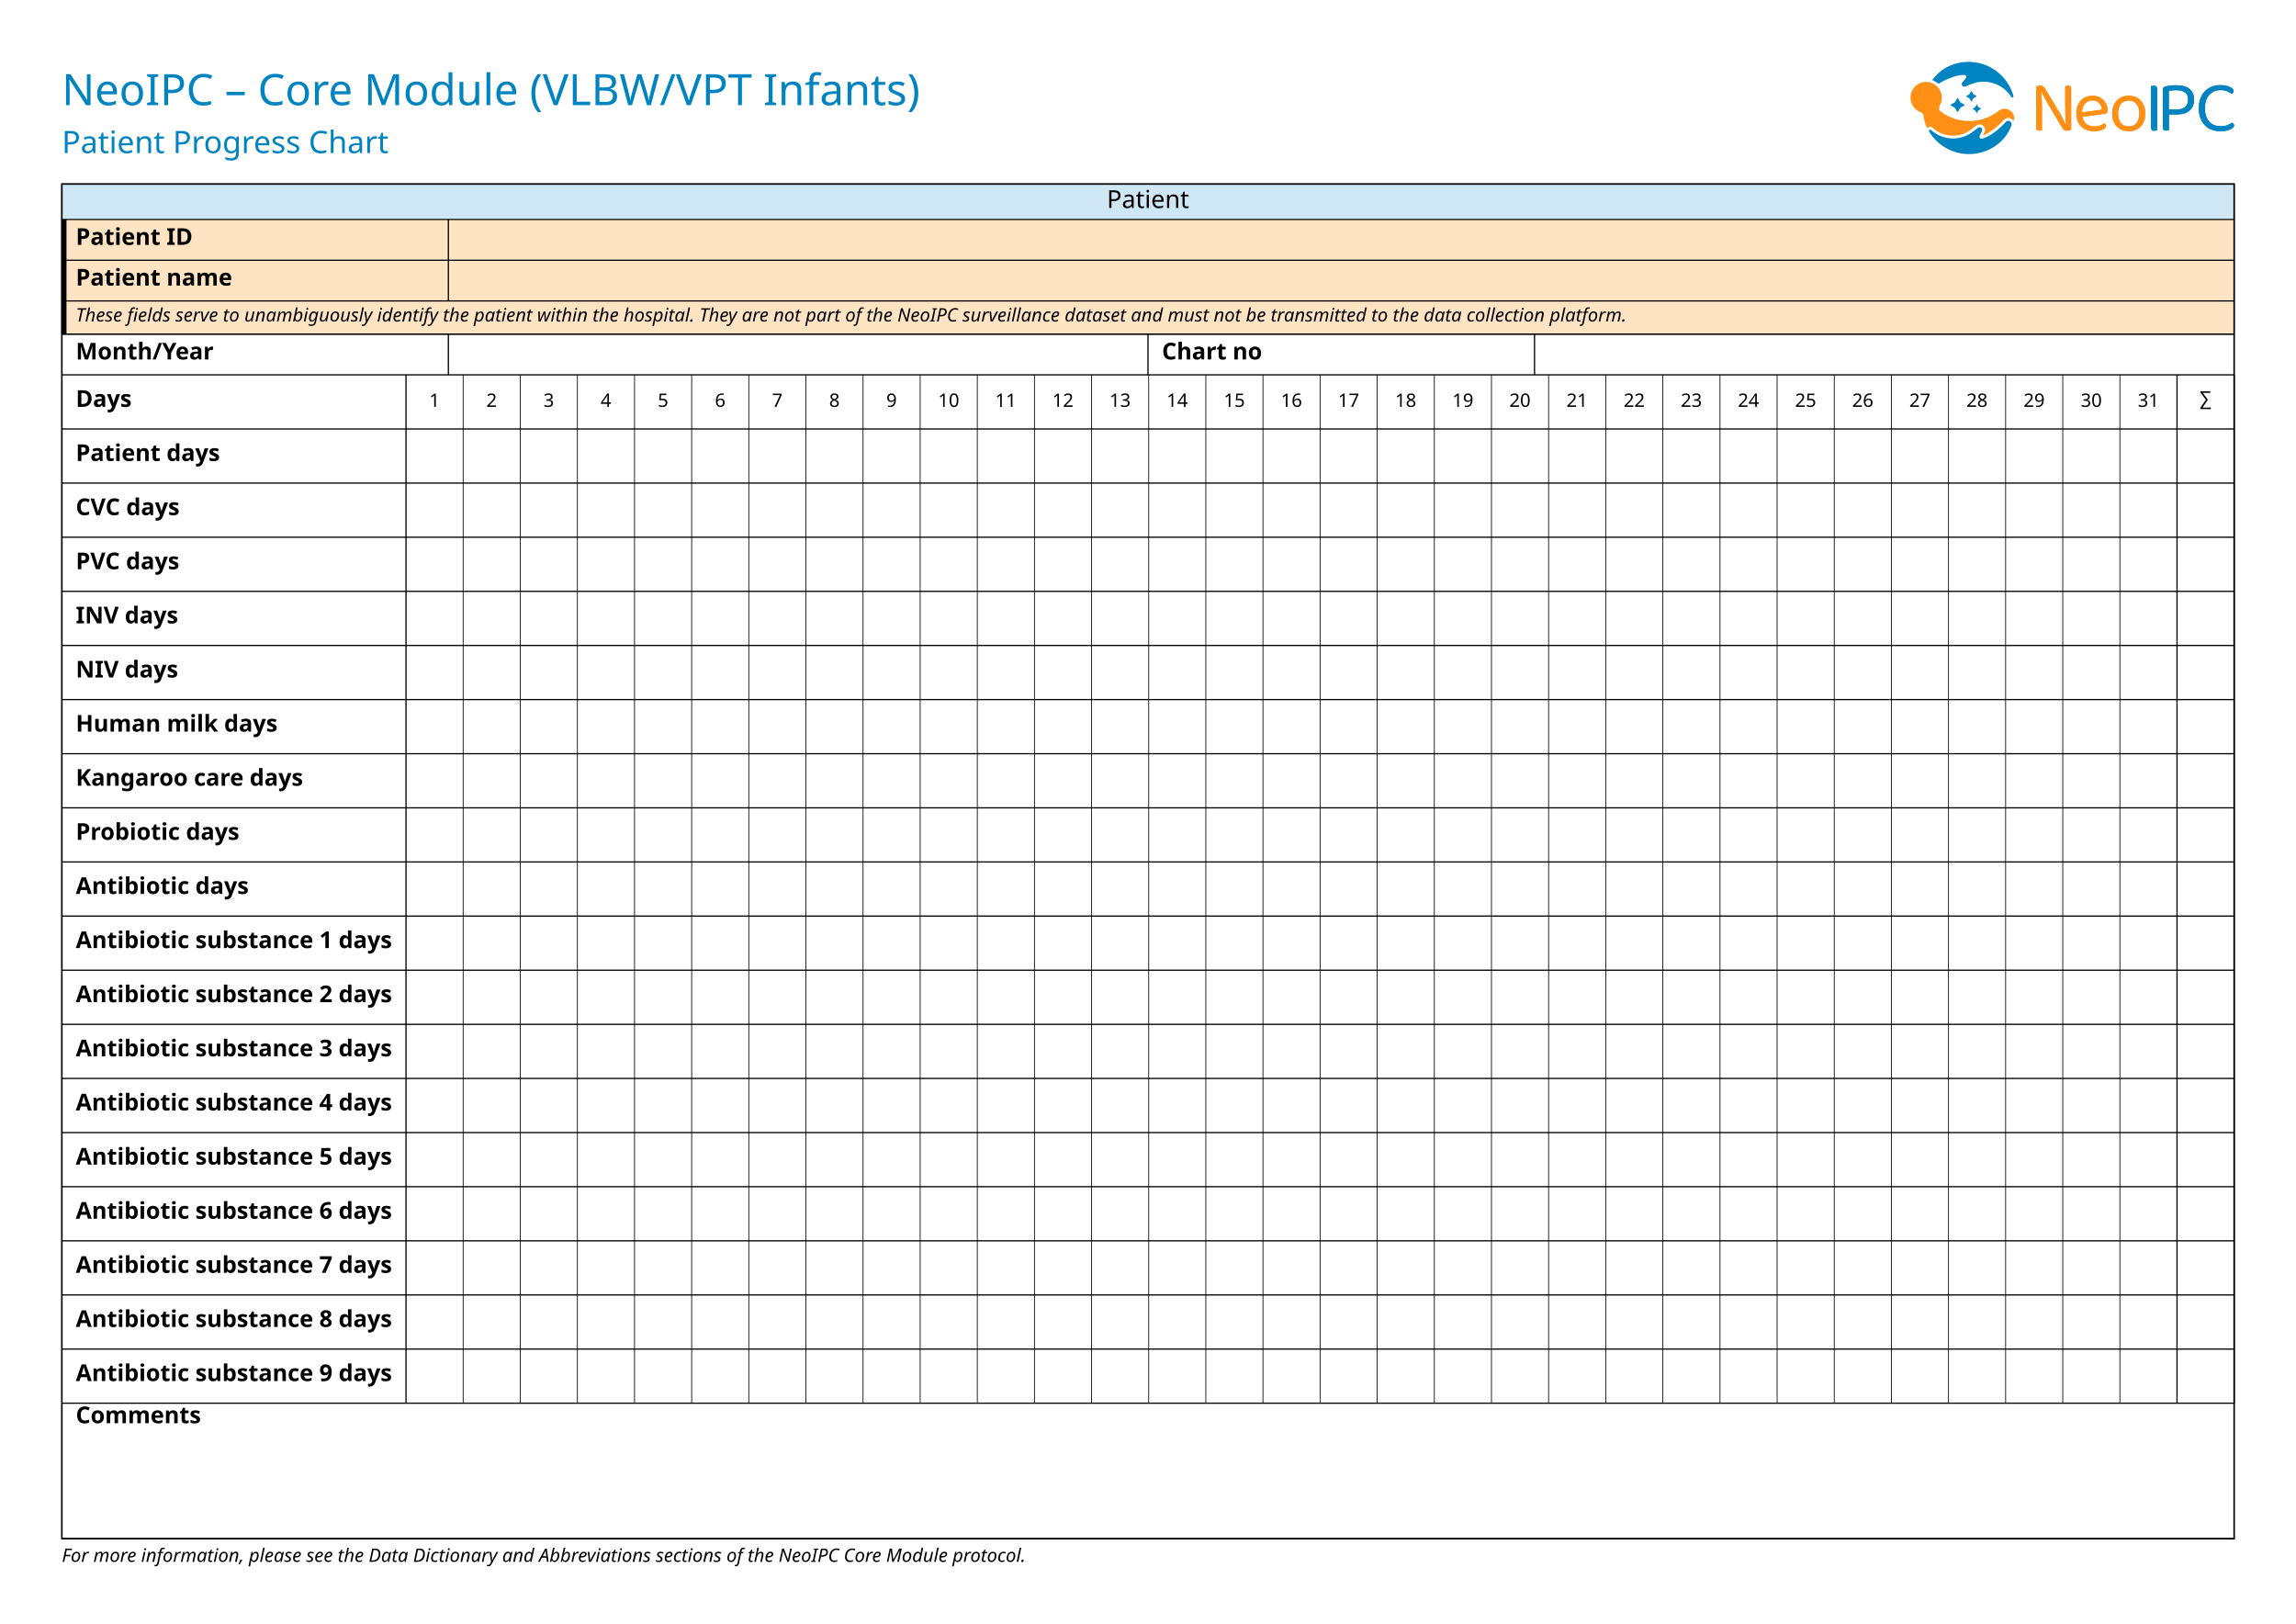
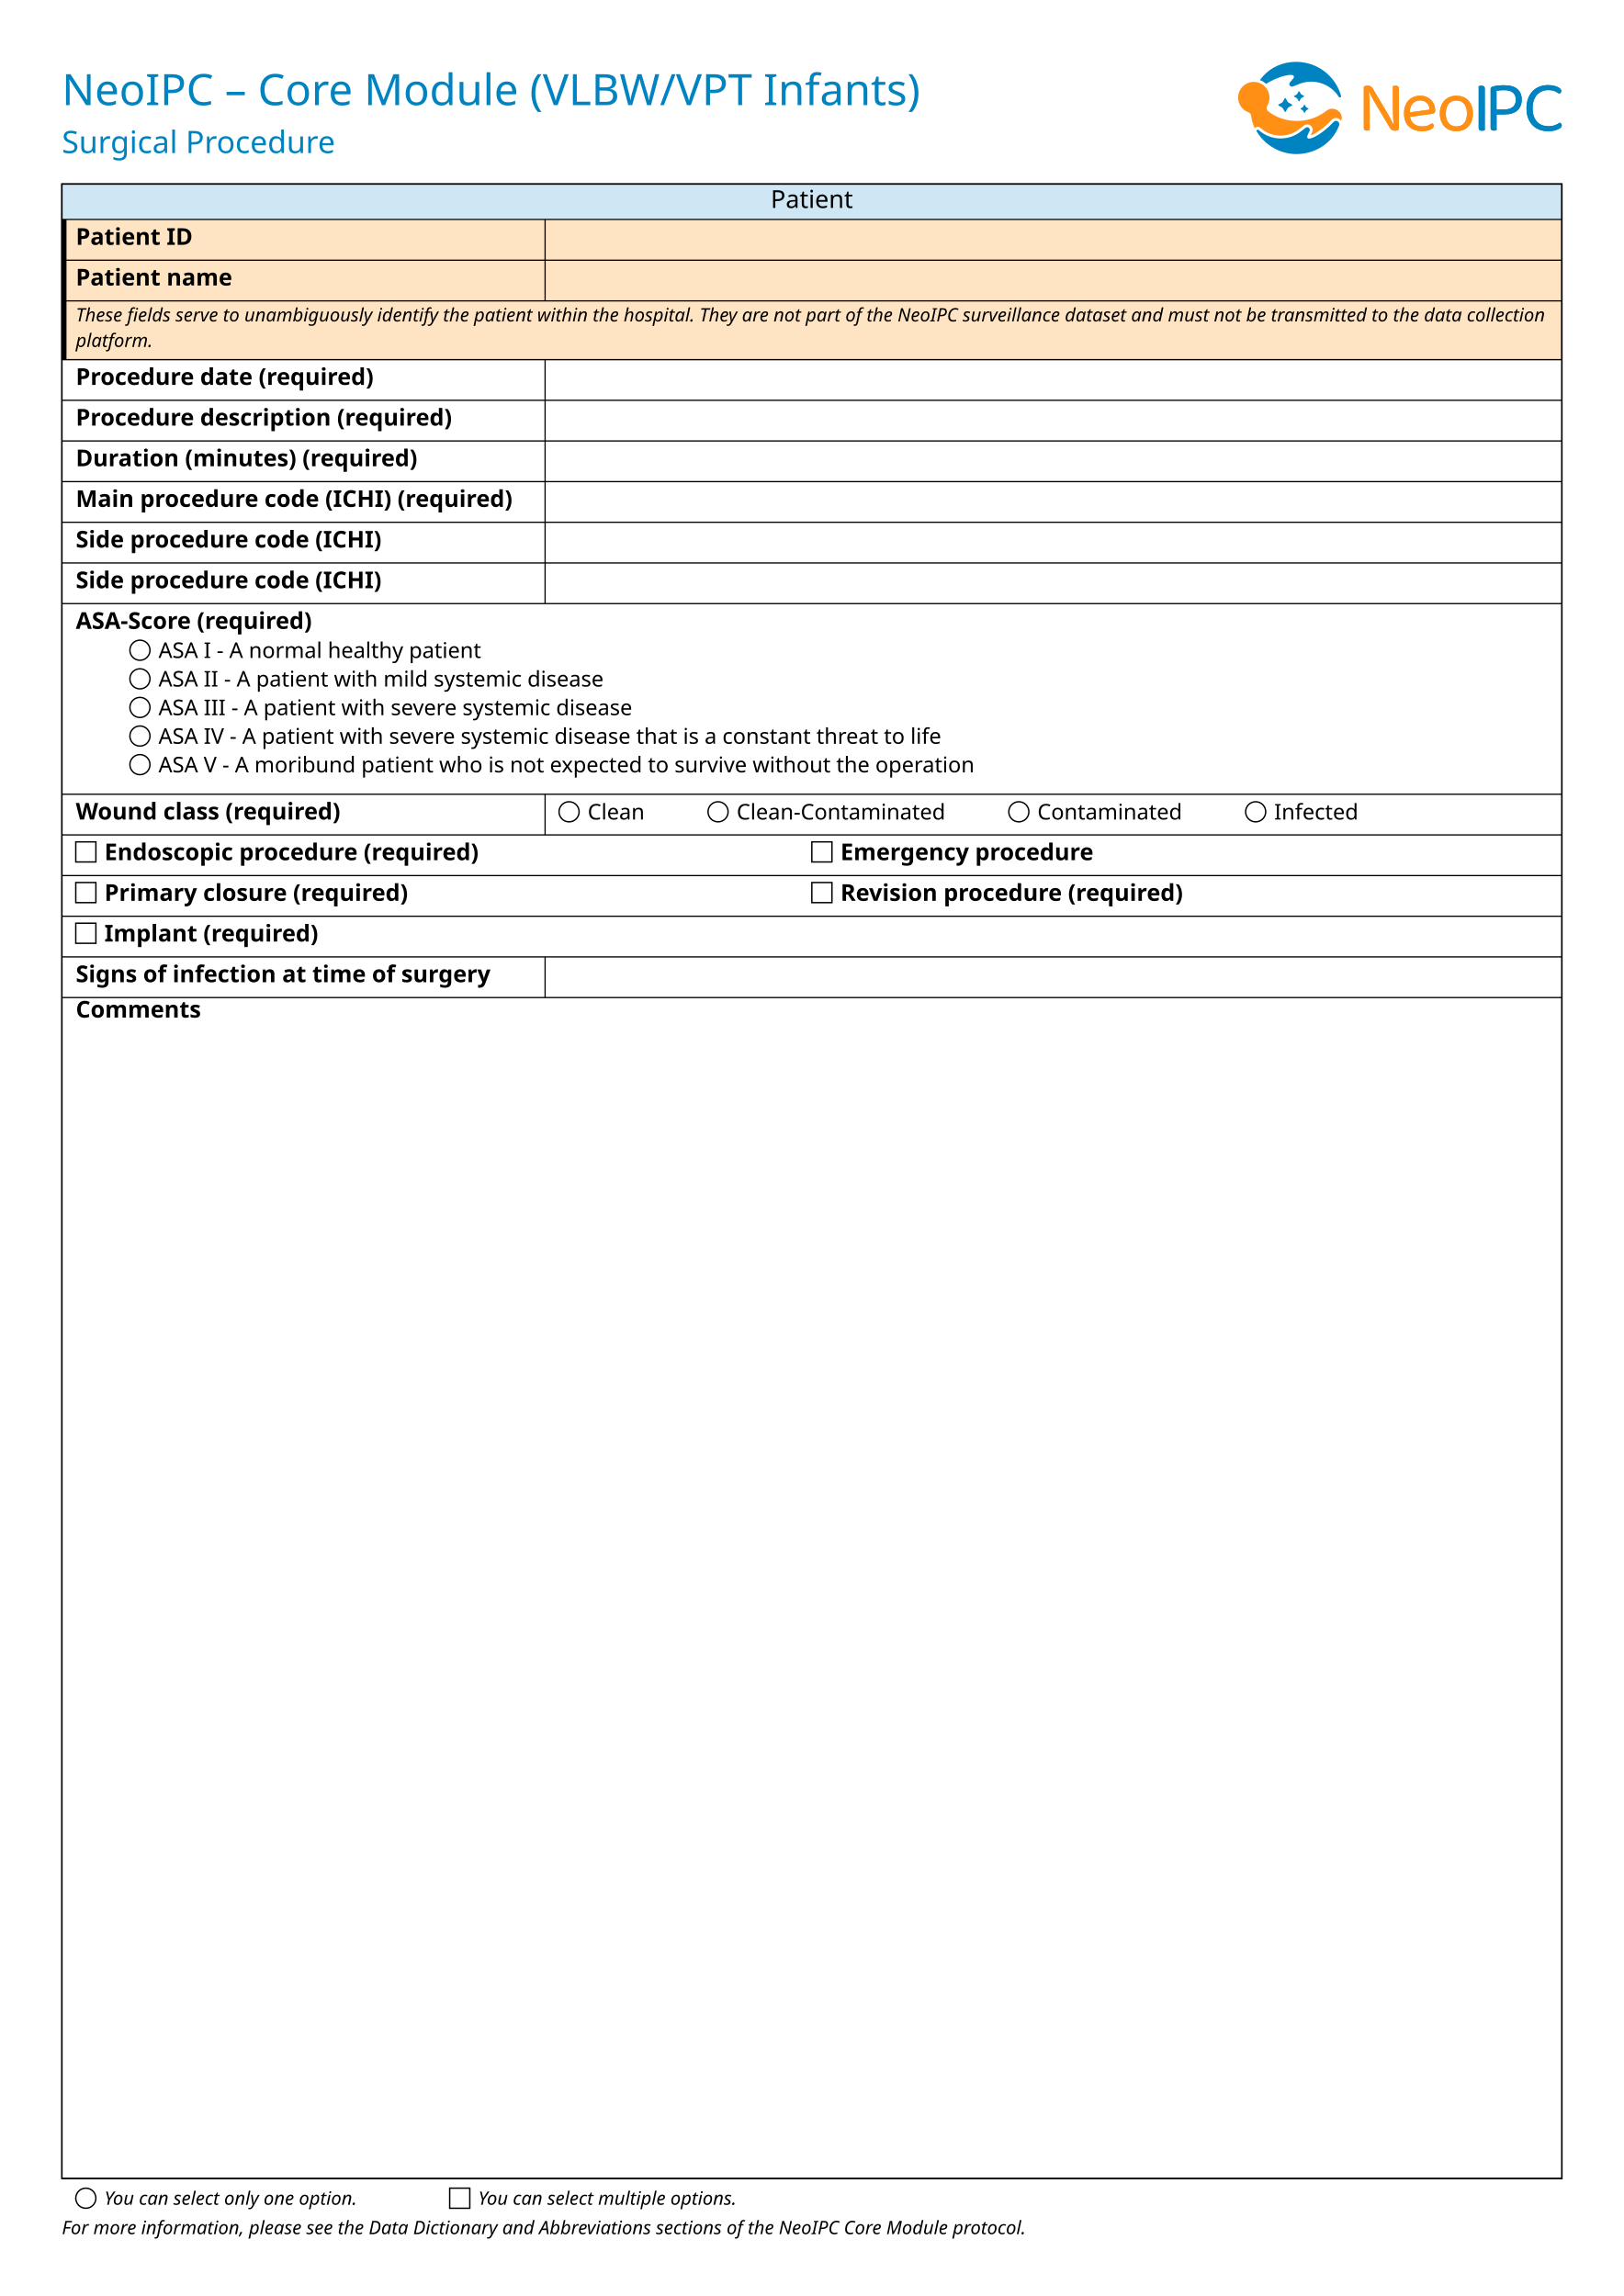
- <svg xmlns="http://www.w3.org/2000/svg" version="1.1" viewBox="0 0 29700 21000" role="img" xml:lang="en">
+ <svg xmlns="http://www.w3.org/2000/svg" version="1.1" viewBox="0 0 21000 29700" role="img" xml:lang="en">
  <style>
    text { font-family: 'Noto Sans', 'Noto Sans Math'; fill: #000; }
    .title { font-size: 560px; fill: #0083c1; }
    .subtitle { font-size: 400px; fill: #0083c1; }
    .section { font-size: 320px; text-anchor: middle; }
    .label { font-size: 300px; font-weight: bold; }
    .option { font-size: 280px; }
    .child { font-size: 280px; font-weight: bold; }
    .note { font-size: 240px; font-style: italic; }
    .day { font-size: 240px; text-anchor: middle; }
    .band { fill: #cfe7f4; stroke: #000; stroke-width: 12; }
    .notransmit { fill: #ffe4c4; stroke: #000; stroke-width: 12; }
    .notransmit-edge { fill: #000; stroke: none; }
    .frame { fill: none; stroke: #000; stroke-width: 20; }
    .mark { fill: none; stroke: #000; stroke-width: 18; }
    .rule { stroke: #000; stroke-width: 16; }
    .hair { stroke: #000; stroke-width: 10; }
    .column { stroke: #000; stroke-width: 16; }
    .brand-blue { fill: #0083c1; }
    .brand-orange { fill: #ff9015; }
  </style>
-   <symbol id="patient-progress-chart-neoipc-logo" viewBox="0 0 797.8 226.7">
+   <symbol id="surgery-neoipc-logo" viewBox="0 0 797.8 226.7">
    <g transform="translate(-224.5 -112.1)">
      <path class="brand-blue" d="M 344.031 202.027 L 348.34 209.887 C 348.926 210.953 349.809 211.832 350.875 212.414 L 358.746 216.703 C 359.891 217.328 359.891 218.969 358.75 219.598 L 350.895 223.91 C 349.824 224.496 348.945 225.375 348.363 226.445 L 344.074 234.312 C 343.449 235.457 341.809 235.461 341.18 234.316 L 336.871 226.461 C 336.285 225.391 335.402 224.516 334.332 223.93 L 326.465 219.641 C 325.32 219.016 325.316 217.375 326.461 216.746 L 334.32 212.438 C 335.387 211.852 336.266 210.973 336.848 209.898 L 341.137 202.031 C 341.762 200.887 343.402 200.883 344.031 202.027" />
      <path class="brand-blue" d="M 377.598 184.82 L 380.758 190.582 C 381.191 191.367 381.836 192.012 382.617 192.438 L 388.391 195.586 C 389.23 196.043 389.23 197.246 388.395 197.707 L 382.633 200.867 C 381.848 201.297 381.203 201.941 380.777 202.727 L 377.629 208.5 C 377.172 209.34 375.969 209.34 375.508 208.504 L 372.348 202.738 C 371.918 201.957 371.27 201.312 370.488 200.883 L 364.715 197.738 C 363.875 197.281 363.875 196.074 364.711 195.617 L 370.477 192.453 C 371.258 192.023 371.902 191.379 372.332 190.594 L 375.477 184.82 C 375.934 183.984 377.137 183.98 377.598 184.82" />
      <path class="brand-blue" d="M 390.844 217.938 L 393.387 222.578 C 393.734 223.207 394.254 223.727 394.887 224.07 L 399.531 226.602 C 400.207 226.969 400.207 227.941 399.535 228.309 L 394.895 230.855 C 394.266 231.199 393.746 231.719 393.402 232.352 L 390.867 236.996 C 390.5 237.676 389.531 237.676 389.16 237 L 386.617 232.359 C 386.27 231.73 385.75 231.211 385.117 230.867 L 380.473 228.336 C 379.797 227.965 379.797 226.996 380.469 226.629 L 385.109 224.082 C 385.742 223.734 386.258 223.215 386.602 222.586 L 389.137 217.938 C 389.504 217.266 390.473 217.262 390.844 217.938" />
      <path class="brand-orange" d="M 275.199 271.805 C 277.625 271.805 279.984 272.734 281.848 274.422 C 295.414 286.754 312.992 293.531 331.336 293.508 C 348.145 293.484 364.57 287.641 377.574 277.062 C 377.785 276.887 382.816 272.789 388.23 268.922 L 388.688 268.641 C 390.988 266.895 393.824 265.934 396.715 265.93 C 400.762 265.922 404.539 267.723 407.082 270.863 C 410.457 275.027 411.004 280.773 408.504 285.465 C 408.008 286.434 406.273 290.082 404.949 293.027 C 405.047 292.996 405.148 292.965 405.242 292.934 C 416.105 289.43 432.758 278.145 446.496 265.043 C 452.957 258.293 456.723 254.488 457.688 253.742 C 460.828 251.305 464.102 250.066 467.422 250.059 C 469.473 250.059 471.512 250.523 473.488 251.453 C 476.355 252.797 478.418 255.039 479.957 257.578 C 480.02 257.34 481.234 254.586 481.652 250.594 C 481.703 250.102 481.715 249.738 481.711 249.656 C 481.387 233.254 463.645 222.719 448.602 229.402 C 447.34 229.961 445.359 231.312 444.992 231.605 C 425.184 247.484 400.637 256.625 374.703 257.328 C 347.145 258.078 321.109 249.719 301 233.812 C 296.336 230.125 295.812 224.82 299.441 218.039 C 301.934 213.34 303.391 208.398 303.832 203.223 C 305.398 184.906 293.113 167.297 275.332 162.645 C 271.961 161.762 268.574 161.332 265.227 161.336 C 257.824 161.344 250.602 163.492 244.234 167.676 C 235.105 173.668 228.926 183.289 227.273 194.074 C 224.492 212.137 234.555 229.371 251.738 235.996 C 258.211 238.48 258.805 243.27 259.195 246.438 L 259.312 247.309 C 260.676 257.234 263.559 266.645 267.648 275.41 C 269.539 273.188 272.262 271.809 275.199 271.805" />
      <path class="brand-blue" d="M 357.406 172.879 C 357.961 173.031 358.535 173.109 359.105 173.109 C 359.984 173.109 360.844 172.93 361.652 172.574 L 362.605 172.285 C 368.215 170.219 374.145 167.613 374.203 167.586 C 384.453 163.086 395.293 160.805 406.434 160.805 C 413.605 160.805 420.785 161.777 427.766 163.695 C 447.121 169.008 463.684 181.273 474.402 198.227 C 474.836 198.914 475.41 199.359 476.105 199.551 C 476.348 199.617 476.602 199.652 476.859 199.652 C 477.844 199.652 478.82 199.168 479.414 198.395 C 479.801 197.883 480.191 197.02 479.852 195.797 C 469.23 157.324 438.758 126.867 400.328 116.316 C 390.098 113.504 379.578 112.082 369.074 112.082 C 337.605 112.082 308.176 124.816 288.324 147.02 C 286.535 149.02 281.055 155.824 280.766 156.215 C 280.594 156.469 280.418 156.719 280.246 156.977 C 286.055 158.992 291.176 162.027 295.625 166.047 C 299.352 163.883 303.812 161.223 303.812 161.219 C 321.926 151.496 341.703 144.879 354.25 144.34 C 354.664 144.32 355.094 144.312 355.52 144.312 C 356.867 144.312 358.379 144.395 360.016 144.555 C 360.281 144.582 360.535 144.625 360.773 144.691 C 362.051 145.043 363.098 145.945 363.652 147.164 C 364.207 148.398 364.191 149.801 363.598 151.02 C 362.559 153.156 354.531 162.219 354.457 162.297 C 352.68 164.168 352.199 166.906 353.23 169.27 C 354.008 171.047 355.531 172.363 357.406 172.879" />
      <path class="brand-blue" d="M 370.246 338.789 C 413.168 338.73 452.344 315.414 470.199 279.383 C 471.391 276.984 474.859 268.969 475.039 268.512 C 476.516 264.258 474.59 259.605 470.551 257.707 C 469.492 257.211 468.477 256.969 467.441 256.969 L 467.43 256.969 C 465.652 256.973 463.852 257.699 461.926 259.199 C 461.156 259.797 455.117 266.031 451.488 269.82 C 436.613 284.016 419.309 295.652 407.363 299.512 C 405.809 300.016 403.918 300.461 401.746 300.84 C 401.484 300.887 401.227 300.906 400.977 300.906 C 399.652 300.906 398.402 300.316 397.547 299.289 C 396.68 298.25 396.328 296.891 396.574 295.559 C 396.988 293.32 402.148 282.699 402.387 282.254 C 403.598 279.98 403.336 277.215 401.711 275.211 C 400.492 273.703 398.676 272.84 396.734 272.84 C 395.246 272.844 393.859 273.336 392.711 274.266 L 391.871 274.797 C 387.016 278.281 381.992 282.375 381.941 282.414 C 367.703 294 349.734 300.395 331.344 300.418 C 311.207 300.418 292.016 293 277.199 279.539 C 276.602 278.992 275.934 278.715 275.215 278.715 C 274.129 278.719 273.066 279.359 272.504 280.348 C 272.195 280.891 271.801 282 272.594 283.332 C 293.043 317.539 330.461 338.789 370.246 338.789" />
    </g>
    <g transform="translate(200.2 -334.8)">
      <path class="brand-orange" d="M 118.812 503.867 C 113.562 503.867 110.941 501.723 110.941 497.43 L 110.941 396.43 C 113.09 394.281 116.312 393.207 120.598 393.207 C 123.461 393.207 125.898 393.773 127.93 394.906 C 129.949 396.043 131.797 398.094 133.473 401.078 L 167.617 458.281 C 169.039 460.781 170.531 463.438 172.082 466.238 C 173.633 469.039 175.121 471.84 176.555 474.641 C 177.98 477.441 179.328 480.059 180.578 482.504 C 181.828 484.945 182.871 487.008 183.707 488.672 L 184.418 488.488 C 183.465 478.836 182.898 469.125 182.723 459.348 C 182.543 449.582 182.457 440.043 182.457 430.746 L 182.457 394.641 C 183.168 394.398 184.121 394.129 185.312 393.832 C 186.5 393.539 187.816 393.387 189.25 393.387 C 194.484 393.387 197.113 395.535 197.113 399.824 L 197.113 501.008 C 196.035 501.961 194.668 502.703 193.004 503.242 C 191.328 503.781 189.48 504.043 187.461 504.043 C 184.602 504.043 182.156 503.48 180.125 502.348 C 178.098 501.211 176.258 499.16 174.586 496.18 L 140.621 438.977 C 139.188 436.59 137.668 433.969 136.062 431.105 C 134.453 428.246 132.902 425.445 131.414 422.703 C 129.922 419.969 128.555 417.34 127.301 414.84 C 126.051 412.336 125.004 410.258 124.176 408.582 L 123.461 408.758 C 124.051 414.484 124.531 421.008 124.887 428.34 C 125.242 435.664 125.426 442.613 125.426 449.164 L 125.426 502.617 C 124.828 502.855 123.906 503.117 122.652 503.414 C 121.402 503.715 120.125 503.867 118.812 503.867" />
      <path class="brand-orange" d="M 249.367 429.68 C 242.094 429.68 236.07 432.211 231.305 437.273 C 226.543 442.344 224.039 449.582 223.797 458.992 L 272.965 452.199 C 272.359 445.652 270.07 440.254 266.074 436.023 C 262.082 431.797 256.516 429.68 249.367 429.68 M 224.691 470.078 C 227.906 485.695 238.156 493.492 255.441 493.492 C 260.445 493.492 264.977 492.664 269.027 490.992 C 273.082 489.324 276.297 487.539 278.68 485.629 C 281.539 487.305 282.973 489.566 282.973 492.426 C 282.973 494.098 282.223 495.703 280.738 497.254 C 279.25 498.805 277.219 500.172 274.66 501.363 C 272.098 502.559 269.117 503.512 265.719 504.223 C 262.32 504.938 258.656 505.293 254.727 505.293 C 240.898 505.293 229.965 501.539 221.922 494.031 C 213.875 486.527 209.855 475.562 209.855 461.137 C 209.855 454.344 210.836 448.301 212.809 442.996 C 214.77 437.695 217.512 433.191 221.027 429.496 C 224.539 425.809 228.746 422.973 233.633 421.008 C 238.516 419.043 243.824 418.055 249.543 418.055 C 254.902 418.055 259.848 418.949 264.379 420.738 C 268.906 422.527 272.812 425.059 276.09 428.34 C 279.363 431.613 281.926 435.492 283.773 439.957 C 285.621 444.422 286.547 449.34 286.547 454.699 C 286.547 457.328 285.949 459.203 284.762 460.34 C 283.57 461.473 281.895 462.156 279.75 462.391 Z M 224.691 470.078" />
      <path class="brand-orange" d="M 338.645 429.852 C 330.535 429.852 324.164 432.66 319.516 438.254 C 314.867 443.863 312.539 451.668 312.539 461.676 C 312.539 471.809 314.836 479.645 319.426 485.188 C 324.012 490.73 330.418 493.492 338.645 493.492 C 346.863 493.492 353.238 490.699 357.77 485.094 C 362.301 479.492 364.562 471.688 364.562 461.676 C 364.562 451.668 362.266 443.863 357.68 438.254 C 353.09 432.66 346.75 429.852 338.645 429.852 M 379.219 461.676 C 379.219 468.355 378.266 474.371 376.363 479.73 C 374.457 485.094 371.742 489.684 368.23 493.492 C 364.707 497.312 360.453 500.23 355.449 502.258 C 350.445 504.281 344.836 505.293 338.645 505.293 C 332.441 505.293 326.848 504.281 321.836 502.258 C 316.828 500.23 312.539 497.312 308.965 493.492 C 305.387 489.684 302.645 485.094 300.738 479.73 C 298.832 474.371 297.879 468.355 297.879 461.676 C 297.879 455.008 298.863 448.984 300.836 443.625 C 302.797 438.254 305.57 433.672 309.148 429.852 C 312.719 426.043 317.012 423.125 322.016 421.094 C 327.02 419.074 332.562 418.055 338.645 418.055 C 344.719 418.055 350.262 419.074 355.266 421.094 C 360.27 423.125 364.535 426.043 368.047 429.852 C 371.559 433.672 374.305 438.254 376.273 443.625 C 378.238 448.984 379.219 455.008 379.219 461.676" />
      <path class="brand-blue" d="M 454.531 452.023 C 464.062 452.023 471.453 450.059 476.695 446.125 C 481.941 442.191 484.566 436.117 484.566 427.891 C 484.566 419.785 482.027 413.859 476.965 410.105 C 471.902 406.352 464.66 404.473 455.246 404.473 C 452.031 404.473 448.836 404.617 445.68 404.918 C 442.523 405.215 439.695 405.609 437.191 406.082 L 437.191 452.023 Z M 437.367 464.18 L 437.367 502.617 C 436.652 502.855 435.699 503.117 434.508 503.414 C 433.312 503.715 432.004 503.867 430.578 503.867 C 425.328 503.867 422.707 501.664 422.707 497.254 L 422.707 402.145 C 422.707 400.238 423.188 398.777 424.141 397.766 C 425.094 396.758 426.578 395.949 428.605 395.352 C 432.062 394.281 436.27 393.504 441.215 393.031 C 446.16 392.551 450.953 392.312 455.602 392.312 C 470.738 392.312 481.797 395.504 488.766 401.875 C 495.742 408.258 499.223 416.867 499.223 427.715 C 499.223 438.793 495.645 447.645 488.496 454.258 C 481.344 460.867 470.324 464.18 455.426 464.18 Z M 437.367 464.18" />
      <path class="brand-blue" d="M 596.516 406.258 C 596.516 407.93 596.004 409.363 594.996 410.547 C 593.984 411.742 592.82 412.637 591.512 413.23 C 588.41 411.086 584.773 409.062 580.605 407.152 C 576.43 405.246 571.012 404.293 564.332 404.293 C 558.855 404.293 553.785 405.246 549.141 407.152 C 544.492 409.062 540.438 411.863 536.984 415.551 C 533.527 419.246 530.816 423.895 528.852 429.496 C 526.887 435.105 525.898 441.535 525.898 448.801 C 525.898 456.199 526.852 462.629 528.766 468.113 C 530.668 473.59 533.316 478.18 536.715 481.879 C 540.109 485.574 544.191 488.344 548.965 490.191 C 553.727 492.039 559.031 492.965 564.871 492.965 C 571.07 492.965 576.461 492.098 581.051 490.367 C 585.641 488.641 589.48 486.582 592.578 484.207 C 593.773 484.676 594.906 485.543 595.977 486.793 C 597.051 488.047 597.582 489.508 597.582 491.172 C 597.582 493.676 596.16 495.938 593.301 497.969 C 590.559 499.875 586.797 501.574 582.031 503.059 C 577.266 504.551 571.188 505.293 563.805 505.293 C 556.289 505.293 549.32 504.105 542.883 501.723 C 536.445 499.336 530.875 495.793 526.168 491.086 C 521.461 486.379 517.734 480.508 514.992 473.477 C 512.25 466.441 510.883 458.223 510.883 448.801 C 510.883 439.391 512.281 431.141 515.09 424.047 C 517.883 416.957 521.672 411.027 526.438 406.258 C 531.199 401.492 536.773 397.918 543.152 395.535 C 549.523 393.148 556.23 391.953 563.266 391.953 C 568.145 391.953 572.648 392.375 576.758 393.207 C 580.875 394.043 584.391 395.148 587.305 396.516 C 590.23 397.891 592.492 399.441 594.098 401.164 C 595.707 402.895 596.516 404.59 596.516 406.258" />
      <path class="brand-blue" d="M 405.59 503.723 C 404.348 504.035 402.988 504.191 401.508 504.191 C 396.051 504.191 393.332 501.902 393.332 497.324 L 393.332 394.695 C 393.953 394.445 394.918 394.164 396.219 393.855 C 397.52 393.555 398.91 393.395 400.391 393.395 C 405.707 393.395 408.367 395.684 408.367 400.262 L 408.367 502.895 C 407.75 503.141 406.828 503.414 405.59 503.723" />
      <path class="brand-orange" d="M 118.812 503.867 C 113.562 503.867 110.941 501.723 110.941 497.43 L 110.941 396.43 C 113.09 394.281 116.312 393.207 120.598 393.207 C 123.461 393.207 125.898 393.773 127.93 394.906 C 129.949 396.043 131.797 398.094 133.473 401.078 L 167.617 458.281 C 169.039 460.781 170.531 463.438 172.082 466.238 C 173.633 469.039 175.121 471.84 176.555 474.641 C 177.98 477.441 179.328 480.059 180.578 482.504 C 181.828 484.945 182.871 487.008 183.707 488.672 L 184.418 488.488 C 183.465 478.836 182.898 469.125 182.723 459.348 C 182.543 449.582 182.457 440.043 182.457 430.746 L 182.457 394.641 C 183.168 394.398 184.121 394.129 185.312 393.832 C 186.5 393.539 187.816 393.387 189.25 393.387 C 194.484 393.387 197.113 395.535 197.113 399.824 L 197.113 501.008 C 196.035 501.961 194.668 502.703 193.004 503.242 C 191.328 503.781 189.48 504.043 187.461 504.043 C 184.602 504.043 182.156 503.48 180.125 502.348 C 178.098 501.211 176.258 499.16 174.586 496.18 L 140.621 438.977 C 139.188 436.59 137.668 433.969 136.062 431.105 C 134.453 428.246 132.902 425.445 131.414 422.703 C 129.922 419.969 128.555 417.34 127.301 414.84 C 126.051 412.336 125.004 410.258 124.176 408.582 L 123.461 408.758 C 124.051 414.484 124.531 421.008 124.887 428.34 C 125.242 435.664 125.426 442.613 125.426 449.164 L 125.426 502.617 C 124.828 502.855 123.906 503.117 122.652 503.414 C 121.402 503.715 120.125 503.867 118.812 503.867" />
      <path class="brand-orange" d="M 249.367 429.68 C 242.094 429.68 236.07 432.211 231.305 437.273 C 226.543 442.344 224.039 449.582 223.797 458.992 L 272.965 452.199 C 272.359 445.652 270.07 440.254 266.074 436.023 C 262.082 431.797 256.516 429.68 249.367 429.68 M 224.691 470.078 C 227.906 485.695 238.156 493.492 255.441 493.492 C 260.445 493.492 264.977 492.664 269.027 490.992 C 273.082 489.324 276.297 487.539 278.68 485.629 C 281.539 487.305 282.973 489.566 282.973 492.426 C 282.973 494.098 282.223 495.703 280.738 497.254 C 279.25 498.805 277.219 500.172 274.66 501.363 C 272.098 502.559 269.117 503.512 265.719 504.223 C 262.32 504.938 258.656 505.293 254.727 505.293 C 240.898 505.293 229.965 501.539 221.922 494.031 C 213.875 486.527 209.855 475.562 209.855 461.137 C 209.855 454.344 210.836 448.301 212.809 442.996 C 214.77 437.695 217.512 433.191 221.027 429.496 C 224.539 425.809 228.746 422.973 233.633 421.008 C 238.516 419.043 243.824 418.055 249.543 418.055 C 254.902 418.055 259.848 418.949 264.379 420.738 C 268.906 422.527 272.812 425.059 276.09 428.34 C 279.363 431.613 281.926 435.492 283.773 439.957 C 285.621 444.422 286.547 449.34 286.547 454.699 C 286.547 457.328 285.949 459.203 284.762 460.34 C 283.57 461.473 281.895 462.156 279.75 462.391 Z M 224.691 470.078" />
      <path class="brand-orange" d="M 338.645 429.852 C 330.535 429.852 324.164 432.66 319.516 438.254 C 314.867 443.863 312.539 451.668 312.539 461.676 C 312.539 471.809 314.836 479.645 319.426 485.188 C 324.012 490.73 330.418 493.492 338.645 493.492 C 346.863 493.492 353.238 490.699 357.77 485.094 C 362.301 479.492 364.562 471.688 364.562 461.676 C 364.562 451.668 362.266 443.863 357.68 438.254 C 353.09 432.66 346.75 429.852 338.645 429.852 M 379.219 461.676 C 379.219 468.355 378.266 474.371 376.363 479.73 C 374.457 485.094 371.742 489.684 368.23 493.492 C 364.707 497.312 360.453 500.23 355.449 502.258 C 350.445 504.281 344.836 505.293 338.645 505.293 C 332.441 505.293 326.848 504.281 321.836 502.258 C 316.828 500.23 312.539 497.312 308.965 493.492 C 305.387 489.684 302.645 485.094 300.738 479.73 C 298.832 474.371 297.879 468.355 297.879 461.676 C 297.879 455.008 298.863 448.984 300.836 443.625 C 302.797 438.254 305.57 433.672 309.148 429.852 C 312.719 426.043 317.012 423.125 322.016 421.094 C 327.02 419.074 332.562 418.055 338.645 418.055 C 344.719 418.055 350.262 419.074 355.266 421.094 C 360.27 423.125 364.535 426.043 368.047 429.852 C 371.559 433.672 374.305 438.254 376.273 443.625 C 378.238 448.984 379.219 455.008 379.219 461.676" />
      <path class="brand-blue" d="M 454.531 452.023 C 464.062 452.023 471.453 450.059 476.695 446.125 C 481.941 442.191 484.566 436.117 484.566 427.891 C 484.566 419.785 482.027 413.859 476.965 410.105 C 471.902 406.352 464.66 404.473 455.246 404.473 C 452.031 404.473 448.836 404.617 445.68 404.918 C 442.523 405.215 439.695 405.609 437.191 406.082 L 437.191 452.023 Z M 437.367 464.18 L 437.367 502.617 C 436.652 502.855 435.699 503.117 434.508 503.414 C 433.312 503.715 432.004 503.867 430.578 503.867 C 425.328 503.867 422.707 501.664 422.707 497.254 L 422.707 402.145 C 422.707 400.238 423.188 398.777 424.141 397.766 C 425.094 396.758 426.578 395.949 428.605 395.352 C 432.062 394.281 436.27 393.504 441.215 393.031 C 446.16 392.551 450.953 392.312 455.602 392.312 C 470.738 392.312 481.797 395.504 488.766 401.875 C 495.742 408.258 499.223 416.867 499.223 427.715 C 499.223 438.793 495.645 447.645 488.496 454.258 C 481.344 460.867 470.324 464.18 455.426 464.18 Z M 437.367 464.18" />
      <path class="brand-blue" d="M 596.516 406.258 C 596.516 407.93 596.004 409.363 594.996 410.547 C 593.984 411.742 592.82 412.637 591.512 413.23 C 588.41 411.086 584.773 409.062 580.605 407.152 C 576.43 405.246 571.012 404.293 564.332 404.293 C 558.855 404.293 553.785 405.246 549.141 407.152 C 544.492 409.062 540.438 411.863 536.984 415.551 C 533.527 419.246 530.816 423.895 528.852 429.496 C 526.887 435.105 525.898 441.535 525.898 448.801 C 525.898 456.199 526.852 462.629 528.766 468.113 C 530.668 473.59 533.316 478.18 536.715 481.879 C 540.109 485.574 544.191 488.344 548.965 490.191 C 553.727 492.039 559.031 492.965 564.871 492.965 C 571.07 492.965 576.461 492.098 581.051 490.367 C 585.641 488.641 589.48 486.582 592.578 484.207 C 593.773 484.676 594.906 485.543 595.977 486.793 C 597.051 488.047 597.582 489.508 597.582 491.172 C 597.582 493.676 596.16 495.938 593.301 497.969 C 590.559 499.875 586.797 501.574 582.031 503.059 C 577.266 504.551 571.188 505.293 563.805 505.293 C 556.289 505.293 549.32 504.105 542.883 501.723 C 536.445 499.336 530.875 495.793 526.168 491.086 C 521.461 486.379 517.734 480.508 514.992 473.477 C 512.25 466.441 510.883 458.223 510.883 448.801 C 510.883 439.391 512.281 431.141 515.09 424.047 C 517.883 416.957 521.672 411.027 526.438 406.258 C 531.199 401.492 536.773 397.918 543.152 395.535 C 549.523 393.148 556.23 391.953 563.266 391.953 C 568.145 391.953 572.648 392.375 576.758 393.207 C 580.875 394.043 584.391 395.148 587.305 396.516 C 590.23 397.891 592.492 399.441 594.098 401.164 C 595.707 402.895 596.516 404.59 596.516 406.258" />
      <path class="brand-blue" d="M 405.59 503.723 C 404.348 504.035 402.988 504.191 401.508 504.191 C 396.051 504.191 393.332 501.902 393.332 497.324 L 393.332 394.695 C 393.953 394.445 394.918 394.164 396.219 393.855 C 397.52 393.555 398.91 393.395 400.391 393.395 C 405.707 393.395 408.367 395.684 408.367 400.262 L 408.367 502.895 C 407.75 503.141 406.828 503.414 405.59 503.723" />
    </g>
  </symbol>
-   <use href="#patient-progress-chart-neoipc-logo" x="24700" y="800" width="4200" height="1193" />
-   <text id="patient-progress-chart-heading" class="title" x="800" y="1360">NeoIPC – Core Module (VLBW/VPT Infants)</text>
-   <text id="patient-progress-chart-patient-progress-chart-title" class="subtitle" x="800" y="1980">Patient Progress Chart</text>
-   <rect class="band" x="800" y="2380" width="28100" height="460" />
-   <text id="patient-progress-chart-patient" class="section" x="14850" y="2690">Patient</text>
-   <rect class="notransmit" x="800" y="2840" width="28100" height="1482" />
-   <rect class="notransmit-edge" x="800" y="2840" width="60" height="1482" />
+   <use href="#surgery-neoipc-logo" x="16000" y="800" width="4200" height="1193" />
+   <text id="surgery-heading" class="title" x="800" y="1360">NeoIPC – Core Module (VLBW/VPT Infants)</text>
+   <text id="surgery-surgery-title" class="subtitle" x="800" y="1980">Surgical Procedure</text>
+   <rect class="band" x="800" y="2380" width="19400" height="460" />
+   <text id="surgery-patient" class="section" x="10500" y="2690">Patient</text>
+   <rect class="notransmit" x="800" y="2840" width="19400" height="1812" />
+   <rect class="notransmit-edge" x="800" y="2840" width="60" height="1812" />
  <text class="label" x="980" y="3167">Patient ID</text>
-   <line class="column" x1="5800" y1="2840" x2="5800" y2="3366" />
-   <line class="rule" x1="800" y1="3366" x2="28900" y2="3366" />
+   <line class="column" x1="7050" y1="2840" x2="7050" y2="3366" />
+   <line class="rule" x1="800" y1="3366" x2="20200" y2="3366" />
  <text class="label" x="980" y="3693">Patient name</text>
-   <line class="column" x1="5800" y1="3366" x2="5800" y2="3892" />
-   <line class="rule" x1="800" y1="3892" x2="28900" y2="3892" />
-   <text class="note" x="980" y="4158">These fields serve to unambiguously identify the patient within the hospital. They are not part of the NeoIPC surveillance dataset and must not be transmitted to the data collection platform.</text>
-   <line class="rule" x1="800" y1="4322" x2="28900" y2="4322" />
-   <text class="label" x="980" y="4649">Month/Year</text>
-   <line class="column" x1="5800" y1="4322" x2="5800" y2="4848" />
-   <text class="label" x="15030" y="4649">Chart no</text>
-   <line class="column" x1="19850" y1="4322" x2="19850" y2="4848" />
-   <line class="column" x1="14850" y1="4322" x2="14850" y2="4848" />
-   <line class="rule" x1="800" y1="4848" x2="28900" y2="4848" />
-   <text class="label" x="980" y="5262">Days</text>
-   <text class="day" x="5621" y="5262">1</text>
-   <text class="day" x="6360" y="5262">2</text>
-   <text class="day" x="7099" y="5262">3</text>
-   <text class="day" x="7838" y="5262">4</text>
-   <text class="day" x="8577" y="5262">5</text>
-   <text class="day" x="9316" y="5262">6</text>
-   <text class="day" x="10055" y="5262">7</text>
-   <text class="day" x="10794" y="5262">8</text>
-   <text class="day" x="11533" y="5262">9</text>
-   <text class="day" x="12272" y="5262">10</text>
-   <text class="day" x="13011" y="5262">11</text>
-   <text class="day" x="13750" y="5262">12</text>
-   <text class="day" x="14489" y="5262">13</text>
-   <text class="day" x="15228" y="5262">14</text>
-   <text class="day" x="15967" y="5262">15</text>
-   <text class="day" x="16706" y="5262">16</text>
-   <text class="day" x="17445" y="5262">17</text>
-   <text class="day" x="18184" y="5262">18</text>
-   <text class="day" x="18923" y="5262">19</text>
-   <text class="day" x="19662" y="5262">20</text>
-   <text class="day" x="20401" y="5262">21</text>
-   <text class="day" x="21140" y="5262">22</text>
-   <text class="day" x="21879" y="5262">23</text>
-   <text class="day" x="22618" y="5262">24</text>
-   <text class="day" x="23357" y="5262">25</text>
-   <text class="day" x="24096" y="5262">26</text>
-   <text class="day" x="24835" y="5262">27</text>
-   <text class="day" x="25574" y="5262">28</text>
-   <text class="day" x="26313" y="5262">29</text>
-   <text class="day" x="27052" y="5262">30</text>
-   <text class="day" x="27791" y="5262">31</text>
-   <text class="day" x="28530" y="5233">∑</text>
-   <line class="rule" x1="800" y1="5548" x2="28900" y2="5548" />
-   <text id="patient-progress-chart-neoipc-surveillance-end-patient-days" class="label" x="980" y="5962">Patient days</text>
-   <line class="rule" x1="800" y1="6248" x2="28900" y2="6248" />
-   <text id="patient-progress-chart-neoipc-surveillance-end-cvc-days" class="label" x="980" y="6662">CVC days</text>
-   <line class="rule" x1="800" y1="6948" x2="28900" y2="6948" />
-   <text id="patient-progress-chart-neoipc-surveillance-end-pvc-days" class="label" x="980" y="7362">PVC days</text>
-   <line class="rule" x1="800" y1="7648" x2="28900" y2="7648" />
-   <text id="patient-progress-chart-neoipc-surveillance-end-inv-days" class="label" x="980" y="8062">INV days</text>
-   <line class="rule" x1="800" y1="8348" x2="28900" y2="8348" />
-   <text id="patient-progress-chart-neoipc-surveillance-end-niv-days" class="label" x="980" y="8762">NIV days</text>
-   <line class="rule" x1="800" y1="9048" x2="28900" y2="9048" />
-   <text id="patient-progress-chart-neoipc-surveillance-end-human-milk-days" class="label" x="980" y="9462">Human milk days</text>
-   <line class="rule" x1="800" y1="9748" x2="28900" y2="9748" />
-   <text id="patient-progress-chart-neoipc-surveillance-end-kangaroo-care-days" class="label" x="980" y="10162">Kangaroo care days</text>
-   <line class="rule" x1="800" y1="10448" x2="28900" y2="10448" />
-   <text id="patient-progress-chart-neoipc-surveillance-end-probiotic-days" class="label" x="980" y="10862">Probiotic days</text>
-   <line class="rule" x1="800" y1="11148" x2="28900" y2="11148" />
-   <text id="patient-progress-chart-neoipc-surveillance-end-ab-days" class="label" x="980" y="11562">Antibiotic days</text>
-   <line class="rule" x1="800" y1="11848" x2="28900" y2="11848" />
-   <text id="patient-progress-chart-neoipc-surveillance-end-ab-subst-01-days" class="label" x="980" y="12262">Antibiotic substance 1 days</text>
-   <line class="rule" x1="800" y1="12548" x2="28900" y2="12548" />
-   <text id="patient-progress-chart-neoipc-surveillance-end-ab-subst-02-days" class="label" x="980" y="12962">Antibiotic substance 2 days</text>
-   <line class="rule" x1="800" y1="13248" x2="28900" y2="13248" />
-   <text id="patient-progress-chart-neoipc-surveillance-end-ab-subst-03-days" class="label" x="980" y="13662">Antibiotic substance 3 days</text>
-   <line class="rule" x1="800" y1="13948" x2="28900" y2="13948" />
-   <text id="patient-progress-chart-neoipc-surveillance-end-ab-subst-04-days" class="label" x="980" y="14362">Antibiotic substance 4 days</text>
-   <line class="rule" x1="800" y1="14648" x2="28900" y2="14648" />
-   <text id="patient-progress-chart-neoipc-surveillance-end-ab-subst-05-days" class="label" x="980" y="15062">Antibiotic substance 5 days</text>
-   <line class="rule" x1="800" y1="15348" x2="28900" y2="15348" />
-   <text id="patient-progress-chart-neoipc-surveillance-end-ab-subst-06-days" class="label" x="980" y="15762">Antibiotic substance 6 days</text>
-   <line class="rule" x1="800" y1="16048" x2="28900" y2="16048" />
-   <text id="patient-progress-chart-neoipc-surveillance-end-ab-subst-07-days" class="label" x="980" y="16462">Antibiotic substance 7 days</text>
-   <line class="rule" x1="800" y1="16748" x2="28900" y2="16748" />
-   <text id="patient-progress-chart-neoipc-surveillance-end-ab-subst-08-days" class="label" x="980" y="17162">Antibiotic substance 8 days</text>
-   <line class="rule" x1="800" y1="17448" x2="28900" y2="17448" />
-   <text id="patient-progress-chart-neoipc-surveillance-end-ab-subst-09-days" class="label" x="980" y="17862">Antibiotic substance 9 days</text>
-   <line class="rule" x1="800" y1="18148" x2="28900" y2="18148" />
-   <line class="column" x1="5252" y1="4848" x2="5252" y2="18148" />
-   <line class="hair" x1="5991" y1="4848" x2="5991" y2="18148" />
-   <line class="hair" x1="6730" y1="4848" x2="6730" y2="18148" />
-   <line class="hair" x1="7469" y1="4848" x2="7469" y2="18148" />
-   <line class="hair" x1="8208" y1="4848" x2="8208" y2="18148" />
-   <line class="hair" x1="8947" y1="4848" x2="8947" y2="18148" />
-   <line class="hair" x1="9686" y1="4848" x2="9686" y2="18148" />
-   <line class="hair" x1="10425" y1="4848" x2="10425" y2="18148" />
-   <line class="hair" x1="11164" y1="4848" x2="11164" y2="18148" />
-   <line class="hair" x1="11903" y1="4848" x2="11903" y2="18148" />
-   <line class="hair" x1="12642" y1="4848" x2="12642" y2="18148" />
-   <line class="hair" x1="13381" y1="4848" x2="13381" y2="18148" />
-   <line class="hair" x1="14120" y1="4848" x2="14120" y2="18148" />
-   <line class="hair" x1="14859" y1="4848" x2="14859" y2="18148" />
-   <line class="hair" x1="15598" y1="4848" x2="15598" y2="18148" />
-   <line class="hair" x1="16337" y1="4848" x2="16337" y2="18148" />
-   <line class="hair" x1="17076" y1="4848" x2="17076" y2="18148" />
-   <line class="hair" x1="17815" y1="4848" x2="17815" y2="18148" />
-   <line class="hair" x1="18554" y1="4848" x2="18554" y2="18148" />
-   <line class="hair" x1="19293" y1="4848" x2="19293" y2="18148" />
-   <line class="hair" x1="20032" y1="4848" x2="20032" y2="18148" />
-   <line class="hair" x1="20771" y1="4848" x2="20771" y2="18148" />
-   <line class="hair" x1="21510" y1="4848" x2="21510" y2="18148" />
-   <line class="hair" x1="22249" y1="4848" x2="22249" y2="18148" />
-   <line class="hair" x1="22988" y1="4848" x2="22988" y2="18148" />
-   <line class="hair" x1="23727" y1="4848" x2="23727" y2="18148" />
-   <line class="hair" x1="24466" y1="4848" x2="24466" y2="18148" />
-   <line class="hair" x1="25205" y1="4848" x2="25205" y2="18148" />
-   <line class="hair" x1="25944" y1="4848" x2="25944" y2="18148" />
-   <line class="hair" x1="26683" y1="4848" x2="26683" y2="18148" />
-   <line class="hair" x1="27422" y1="4848" x2="27422" y2="18148" />
-   <line class="column" x1="28161" y1="4848" x2="28161" y2="18148" />
-   <line class="column" x1="28900" y1="4848" x2="28900" y2="18148" />
-   <text class="label" x="980" y="18407">Comments</text>
-   <line class="rule" x1="800" y1="19900" x2="28900" y2="19900" />
-   <rect class="frame" x="800" y="2380" width="28100" height="17520" />
-   <text class="note" x="800" y="20200">For more information, please see the Data Dictionary and Abbreviations sections of the NeoIPC Core Module protocol.</text>
+   <line class="column" x1="7050" y1="3366" x2="7050" y2="3892" />
+   <line class="rule" x1="800" y1="3892" x2="20200" y2="3892" />
+   <text class="note" x="980" y="4158">These fields serve to unambiguously identify the patient within the hospital. They are not part of the NeoIPC surveillance dataset and must not be transmitted to the data collection</text>
+   <text class="note" x="980" y="4488">platform.</text>
+   <line class="rule" x1="800" y1="4652" x2="20200" y2="4652" />
+   <text class="label" x="980" y="4979">Procedure date (required)</text>
+   <line class="column" x1="7050" y1="4652" x2="7050" y2="5178" />
+   <line class="rule" x1="800" y1="5178" x2="20200" y2="5178" />
+   <text class="label" x="980" y="5505">Procedure description (required)</text>
+   <line class="column" x1="7050" y1="5178" x2="7050" y2="5704" />
+   <line class="rule" x1="800" y1="5704" x2="20200" y2="5704" />
+   <text class="label" x="980" y="6031">Duration (minutes) (required)</text>
+   <line class="column" x1="7050" y1="5704" x2="7050" y2="6230" />
+   <line class="rule" x1="800" y1="6230" x2="20200" y2="6230" />
+   <text class="label" x="980" y="6557">Main procedure code (ICHI) (required)</text>
+   <line class="column" x1="7050" y1="6230" x2="7050" y2="6756" />
+   <line class="rule" x1="800" y1="6756" x2="20200" y2="6756" />
+   <text class="label" x="980" y="7083">Side procedure code (ICHI)</text>
+   <line class="column" x1="7050" y1="6756" x2="7050" y2="7282" />
+   <line class="rule" x1="800" y1="7282" x2="20200" y2="7282" />
+   <text class="label" x="980" y="7609">Side procedure code (ICHI)</text>
+   <line class="column" x1="7050" y1="7282" x2="7050" y2="7808" />
+   <line class="rule" x1="800" y1="7808" x2="20200" y2="7808" />
+   <text class="label" x="980" y="8135">ASA-Score (required)</text>
+   <circle id="surgery-neoipc-surgery-asa-score-1" class="mark" cx="1810" cy="8411" r="130" />
+   <text class="option" x="2050" y="8511">ASA I - A normal healthy patient</text>
+   <circle id="surgery-neoipc-surgery-asa-score-2" class="mark" cx="1810" cy="8781" r="130" />
+   <text class="option" x="2050" y="8881">ASA II - A patient with mild systemic disease</text>
+   <circle id="surgery-neoipc-surgery-asa-score-3" class="mark" cx="1810" cy="9151" r="130" />
+   <text class="option" x="2050" y="9251">ASA III - A patient with severe systemic disease</text>
+   <circle id="surgery-neoipc-surgery-asa-score-4" class="mark" cx="1810" cy="9521" r="130" />
+   <text class="option" x="2050" y="9621">ASA IV - A patient with severe systemic disease that is a constant threat to life</text>
+   <circle id="surgery-neoipc-surgery-asa-score-5" class="mark" cx="1810" cy="9891" r="130" />
+   <text class="option" x="2050" y="9991">ASA V - A moribund patient who is not expected to survive without the operation</text>
+   <line class="rule" x1="800" y1="10274" x2="20200" y2="10274" />
+   <text class="label" x="980" y="10601">Wound class (required)</text>
+   <circle id="surgery-neoipc-surgery-wound-class-1" class="mark" cx="7360" cy="10501" r="130" />
+   <text class="option" x="7600" y="10601">Clean</text>
+   <circle id="surgery-neoipc-surgery-wound-class-2" class="mark" cx="9287" cy="10501" r="130" />
+   <text class="option" x="9527" y="10601">Clean-Contaminated</text>
+   <circle id="surgery-neoipc-surgery-wound-class-3" class="mark" cx="13177" cy="10501" r="130" />
+   <text class="option" x="13417" y="10601">Contaminated</text>
+   <circle id="surgery-neoipc-surgery-wound-class-4" class="mark" cx="16240" cy="10501" r="130" />
+   <text class="option" x="16480" y="10601">Infected</text>
+   <line class="column" x1="7050" y1="10274" x2="7050" y2="10800" />
+   <line class="rule" x1="800" y1="10800" x2="20200" y2="10800" />
+   <rect id="surgery-neoipc-surgery-endoscopic-procedure" class="mark" x="980" y="10890" width="260" height="260" />
+   <text class="label" x="1350" y="11127">Endoscopic procedure (required)</text>
+   <rect id="surgery-neoipc-surgery-emergency-procedure" class="mark" x="10500" y="10890" width="260" height="260" />
+   <text class="label" x="10870" y="11127">Emergency procedure</text>
+   <line class="rule" x1="800" y1="11326" x2="20200" y2="11326" />
+   <rect id="surgery-neoipc-surgery-primary-closure" class="mark" x="980" y="11416" width="260" height="260" />
+   <text class="label" x="1350" y="11653">Primary closure (required)</text>
+   <rect id="surgery-neoipc-surgery-revision-procedure" class="mark" x="10500" y="11416" width="260" height="260" />
+   <text class="label" x="10870" y="11653">Revision procedure (required)</text>
+   <line class="rule" x1="800" y1="11852" x2="20200" y2="11852" />
+   <rect id="surgery-neoipc-surgery-implant" class="mark" x="980" y="11942" width="260" height="260" />
+   <text class="label" x="1350" y="12179">Implant (required)</text>
+   <line class="rule" x1="800" y1="12378" x2="20200" y2="12378" />
+   <text class="label" x="980" y="12705">Signs of infection at time of surgery</text>
+   <line class="column" x1="7050" y1="12378" x2="7050" y2="12904" />
+   <line class="rule" x1="800" y1="12904" x2="20200" y2="12904" />
+   <text class="label" x="980" y="13163">Comments</text>
+   <line class="rule" x1="800" y1="28180" x2="20200" y2="28180" />
+   <rect class="frame" x="800" y="2380" width="19400" height="25800" />
+   <circle id="surgery-legend-one" class="mark" cx="1110" cy="28435" r="130" />
+   <text class="note" x="1350" y="28520">You can select only one option.</text>
+   <rect id="surgery-legend-many" class="mark" x="5816" y="28305" width="260" height="260" />
+   <text class="note" x="6186" y="28520">You can select multiple options.</text>
+   <text class="note" x="800" y="28900">For more information, please see the Data Dictionary and Abbreviations sections of the NeoIPC Core Module protocol.</text>
</svg>
